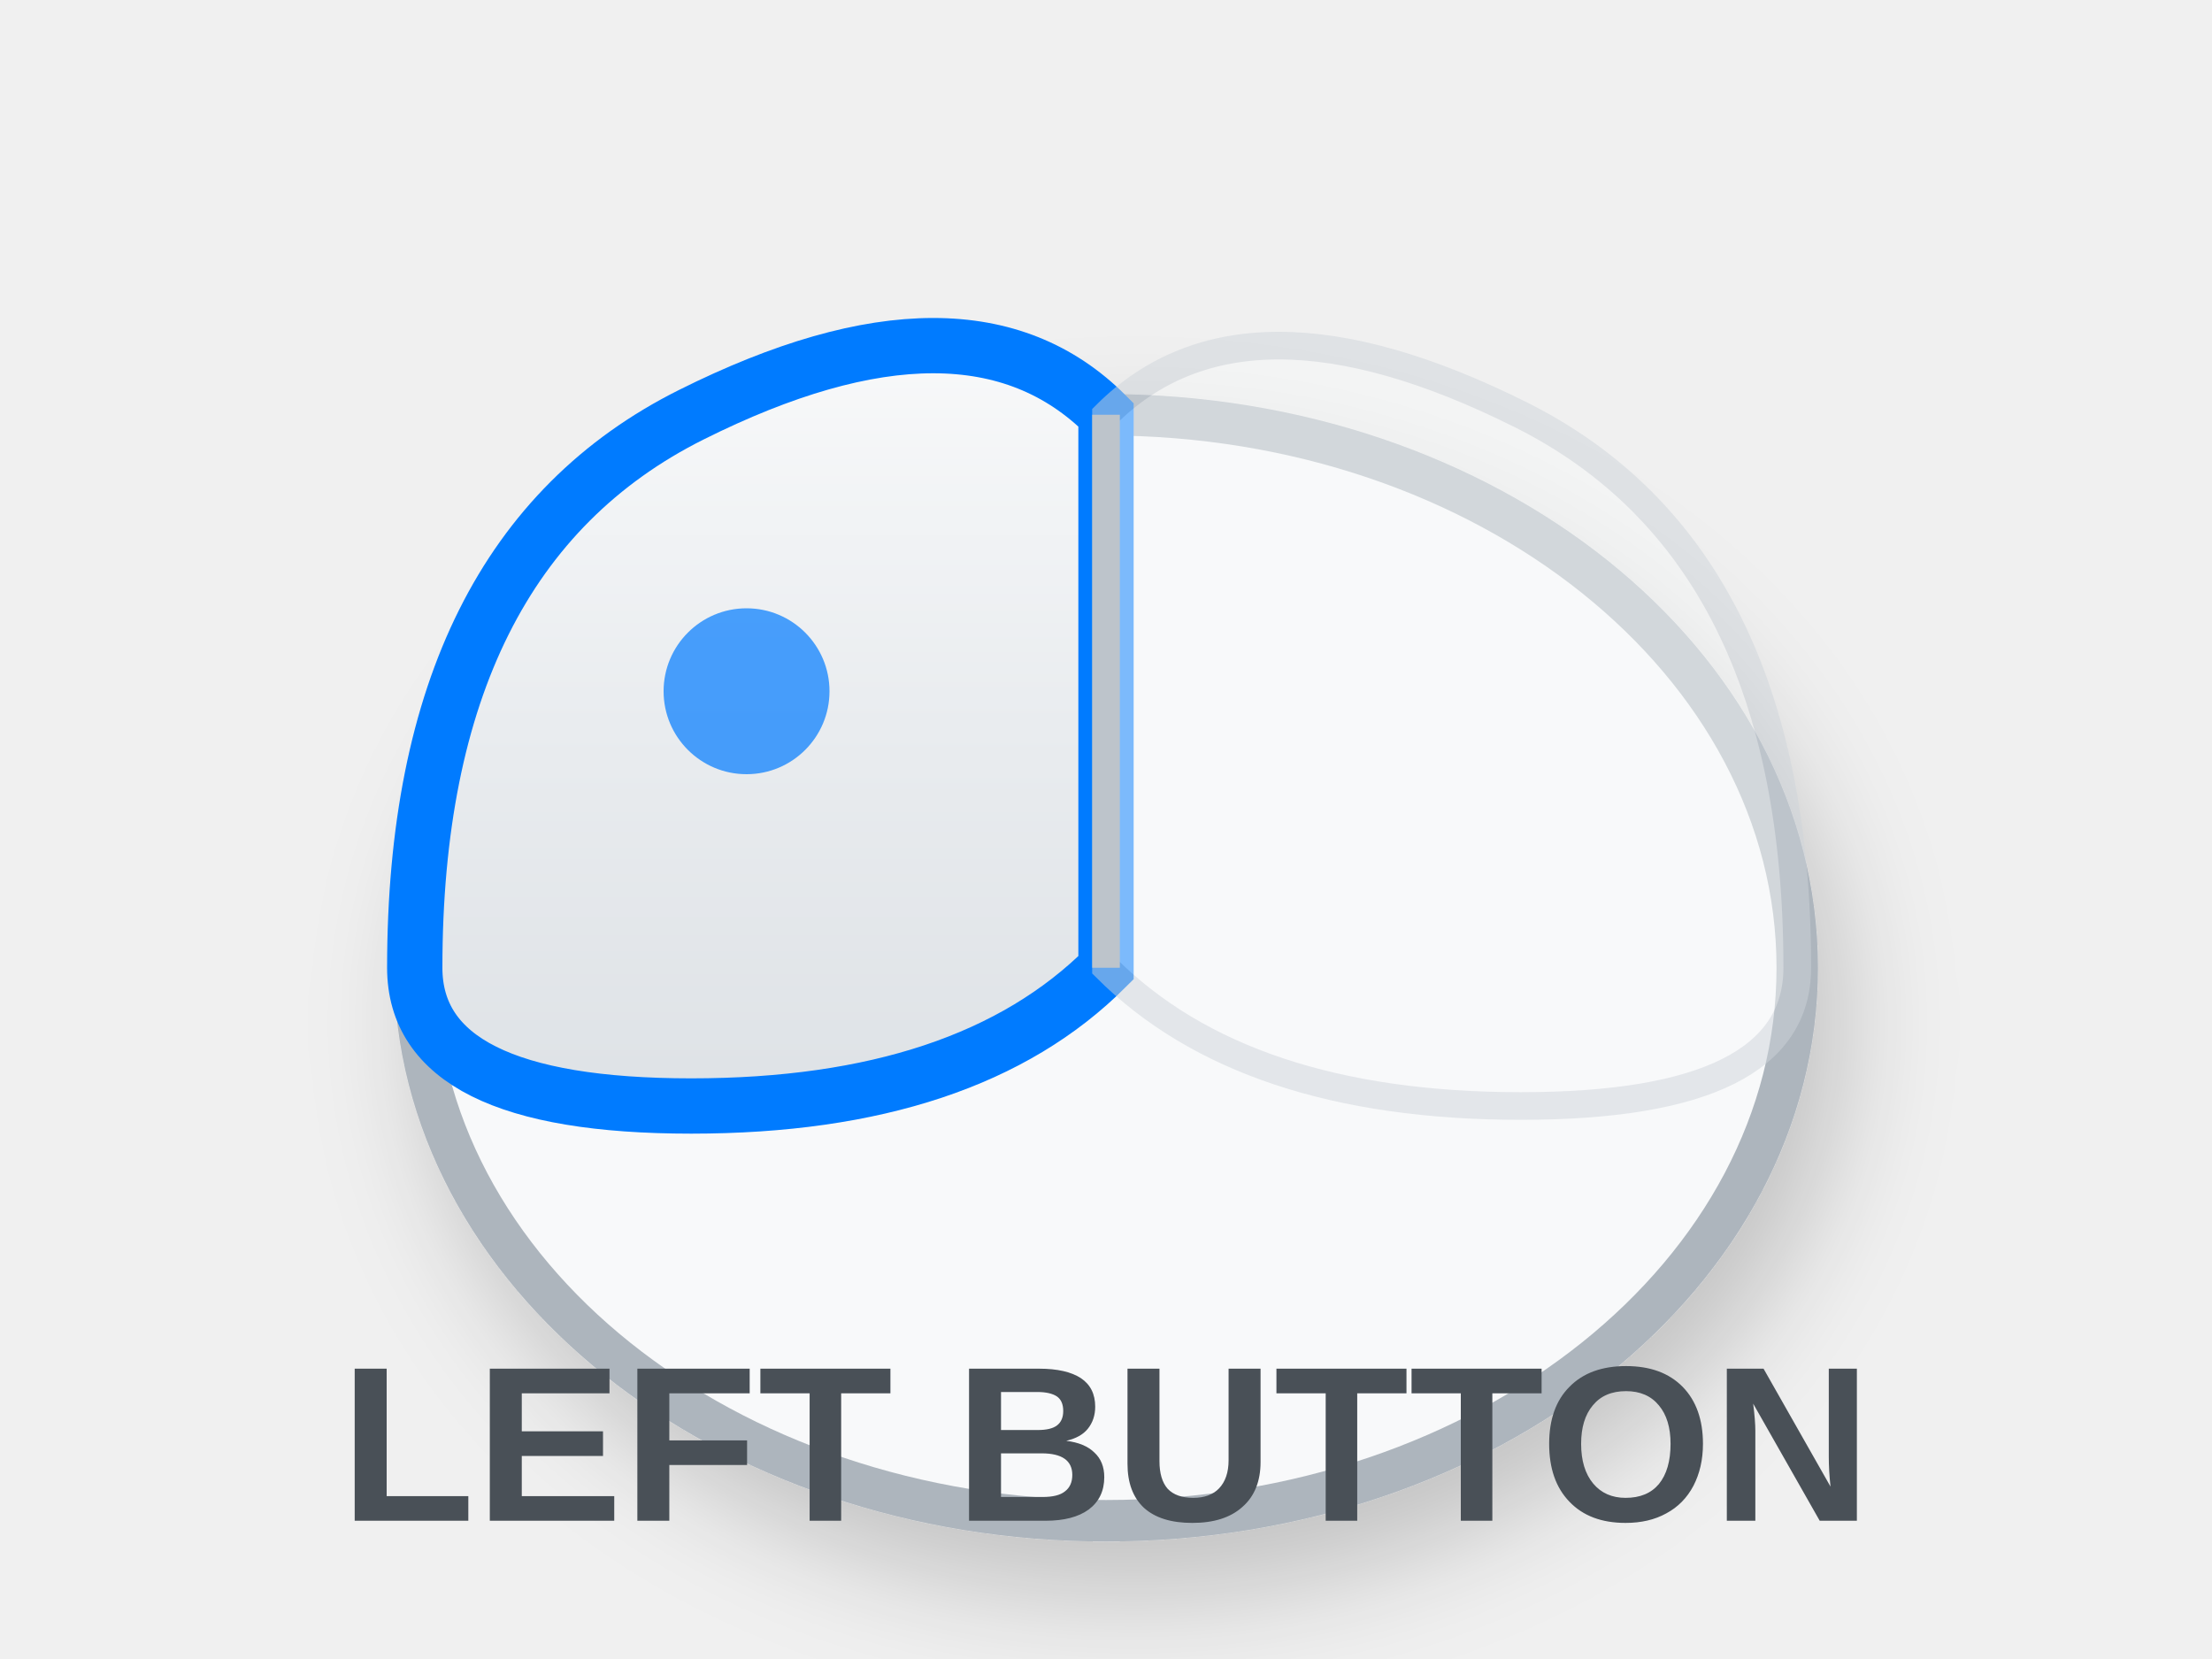
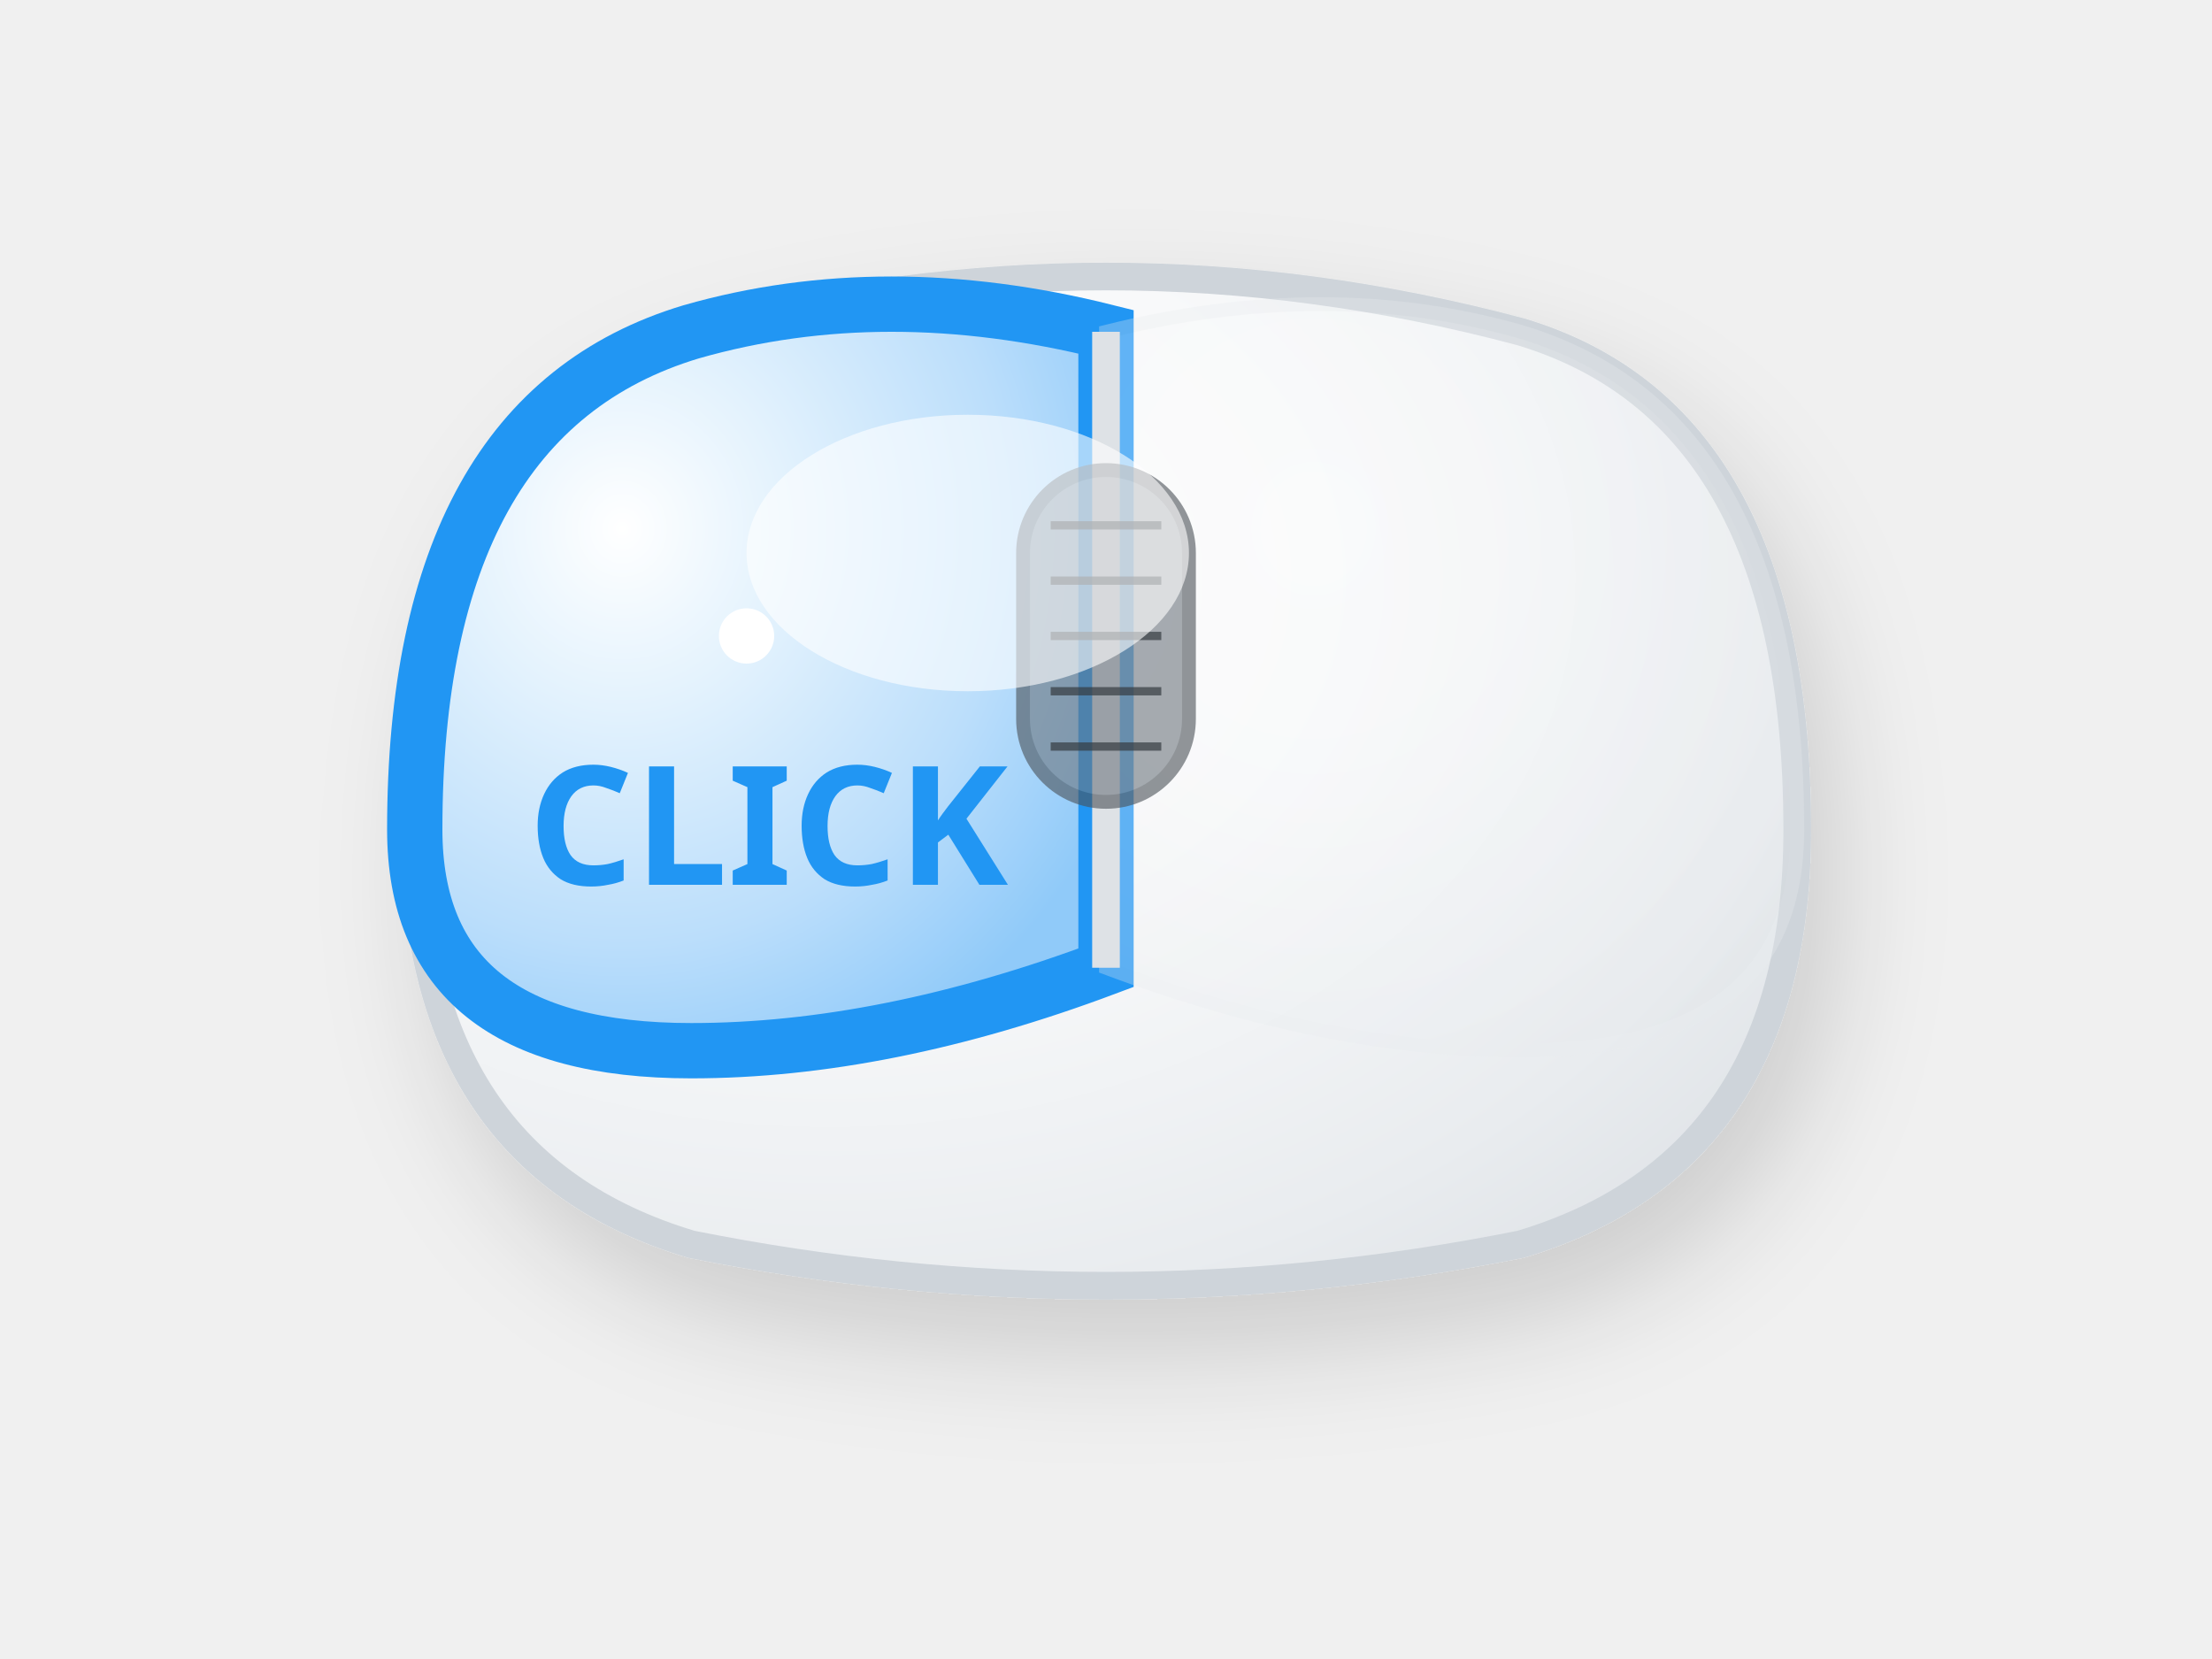
<svg xmlns="http://www.w3.org/2000/svg" width="80" height="60" viewBox="0 0 80 60">
  <defs>
-     <linearGradient id="leftButtonGrad" x1="0%" y1="0%" x2="0%" y2="100%">
-       <stop offset="0%" style="stop-color:#f8f9fa;stop-opacity:1" />
-       <stop offset="50%" style="stop-color:#e9ecef;stop-opacity:1" />
+     <radialGradient id="mouseBodyGrad" cx="0.3" cy="0.3" r="0.9">
+       <stop offset="0%" style="stop-color:#ffffff;stop-opacity:1" />
+       <stop offset="40%" style="stop-color:#f8f9fa;stop-opacity:1" />
+       <stop offset="80%" style="stop-color:#e9ecef;stop-opacity:1" />
      <stop offset="100%" style="stop-color:#dee2e6;stop-opacity:1" />
-     </linearGradient>
+     </radialGradient>
+     <radialGradient id="leftButtonGrad" cx="0.3" cy="0.3" r="0.8">
+       <stop offset="0%" style="stop-color:#ffffff;stop-opacity:1" />
+       <stop offset="30%" style="stop-color:#e3f2fd;stop-opacity:1" />
+       <stop offset="70%" style="stop-color:#bbdefb;stop-opacity:1" />
+       <stop offset="100%" style="stop-color:#90caf9;stop-opacity:1" />
+     </radialGradient>
    <filter id="shadow" x="-50%" y="-50%" width="200%" height="200%">
-       <feDropShadow dx="1" dy="2" stdDeviation="2" flood-color="#00000030" />
+       <feDropShadow dx="1" dy="2" stdDeviation="2" flood-color="#00000025" />
    </filter>
  </defs>
-   <ellipse cx="40" cy="35" rx="25" ry="20" fill="#f8f9fa" stroke="#adb5bd" stroke-width="1.5" filter="url(#shadow)" />
-   <path d="M 15 35 Q 15 20 25 15 Q 35 10 40 15 L 40 35 Q 35 40 25 40 Q 15 40 15 35 Z" fill="url(#leftButtonGrad)" stroke="#007bff" stroke-width="2" />
-   <line x1="40" y1="15" x2="40" y2="35" stroke="#adb5bd" stroke-width="1" />
-   <path d="M 40 35 Q 45 40 55 40 Q 65 40 65 35 Q 65 20 55 15 Q 45 10 40 15 Z" fill="#f8f9fa" stroke="#ced4da" stroke-width="1" opacity="0.5" />
-   <circle cx="27" cy="25" r="3" fill="#007bff" opacity="0.7">
-     <animate attributeName="r" values="2;4;2" dur="1s" repeatCount="indefinite" />
-     <animate attributeName="opacity" values="0.7;0.3;0.7" dur="1s" repeatCount="indefinite" />
+   <path d="M 15 30 Q 15 15 25 12 Q 40 8 55 12 Q 65 15 65 30 Q 65 42 55 45 Q 40 48 25 45 Q 15 42 15 30 Z" fill="url(#mouseBodyGrad)" stroke="#ced4da" stroke-width="1" filter="url(#shadow)" />
+   <path d="M 15 30 Q 15 15 25 12 Q 32 10 40 12 L 40 35 Q 32 38 25 38 Q 15 38 15 30 Z" fill="url(#leftButtonGrad)" stroke="#2196f3" stroke-width="2">
+     <animate attributeName="stroke-width" values="2;3;2" dur="1.5s" repeatCount="indefinite" />
+   </path>
+   <path d="M 40 12 Q 48 10 55 12 Q 65 15 65 30 Q 65 38 55 38 Q 48 38 40 35 L 40 12 Z" fill="url(#mouseBodyGrad)" stroke="#e9ecef" stroke-width="0.5" opacity="0.3" />
+   <line x1="40" y1="12" x2="40" y2="35" stroke="#dee2e6" stroke-width="1" />
+   <rect x="37" y="17" width="6" height="12" rx="3" ry="3" fill="#6c757d" stroke="#495057" stroke-width="0.5" opacity="0.6" />
+   <line x1="38" y1="19" x2="42" y2="19" stroke="#343a40" stroke-width="0.3" opacity="0.7" />
+   <line x1="38" y1="21" x2="42" y2="21" stroke="#343a40" stroke-width="0.3" opacity="0.7" />
+   <line x1="38" y1="23" x2="42" y2="23" stroke="#343a40" stroke-width="0.3" opacity="0.7" />
+   <line x1="38" y1="25" x2="42" y2="25" stroke="#343a40" stroke-width="0.3" opacity="0.7" />
+   <line x1="38" y1="27" x2="42" y2="27" stroke="#343a40" stroke-width="0.3" opacity="0.7" />
+   <ellipse cx="35" cy="20" rx="8" ry="5" fill="#ffffff" opacity="0.6" />
+   <circle cx="27" cy="23" r="2" fill="#2196f3" opacity="0">
+     <animate attributeName="r" values="0;6;0" dur="2s" repeatCount="indefinite" />
+     <animate attributeName="opacity" values="0;0.8;0" dur="2s" repeatCount="indefinite" />
  </circle>
-   <text x="40" y="55" text-anchor="middle" font-family="Arial, sans-serif" font-size="8" font-weight="bold" fill="#495057">LEFT BUTTON</text>
+   <circle cx="27" cy="23" r="1" fill="#ffffff">
+     <animate attributeName="r" values="1;3;1" dur="2s" repeatCount="indefinite" />
+     <animate attributeName="opacity" values="1;0.3;1" dur="2s" repeatCount="indefinite" />
+   </circle>
+   <text x="27" y="32" text-anchor="middle" font-family="system-ui, sans-serif" font-size="6" font-weight="600" fill="#2196f3">
+     <animate attributeName="opacity" values="0;1;0" dur="2s" repeatCount="indefinite" />
+     CLICK
+   </text>
</svg>
